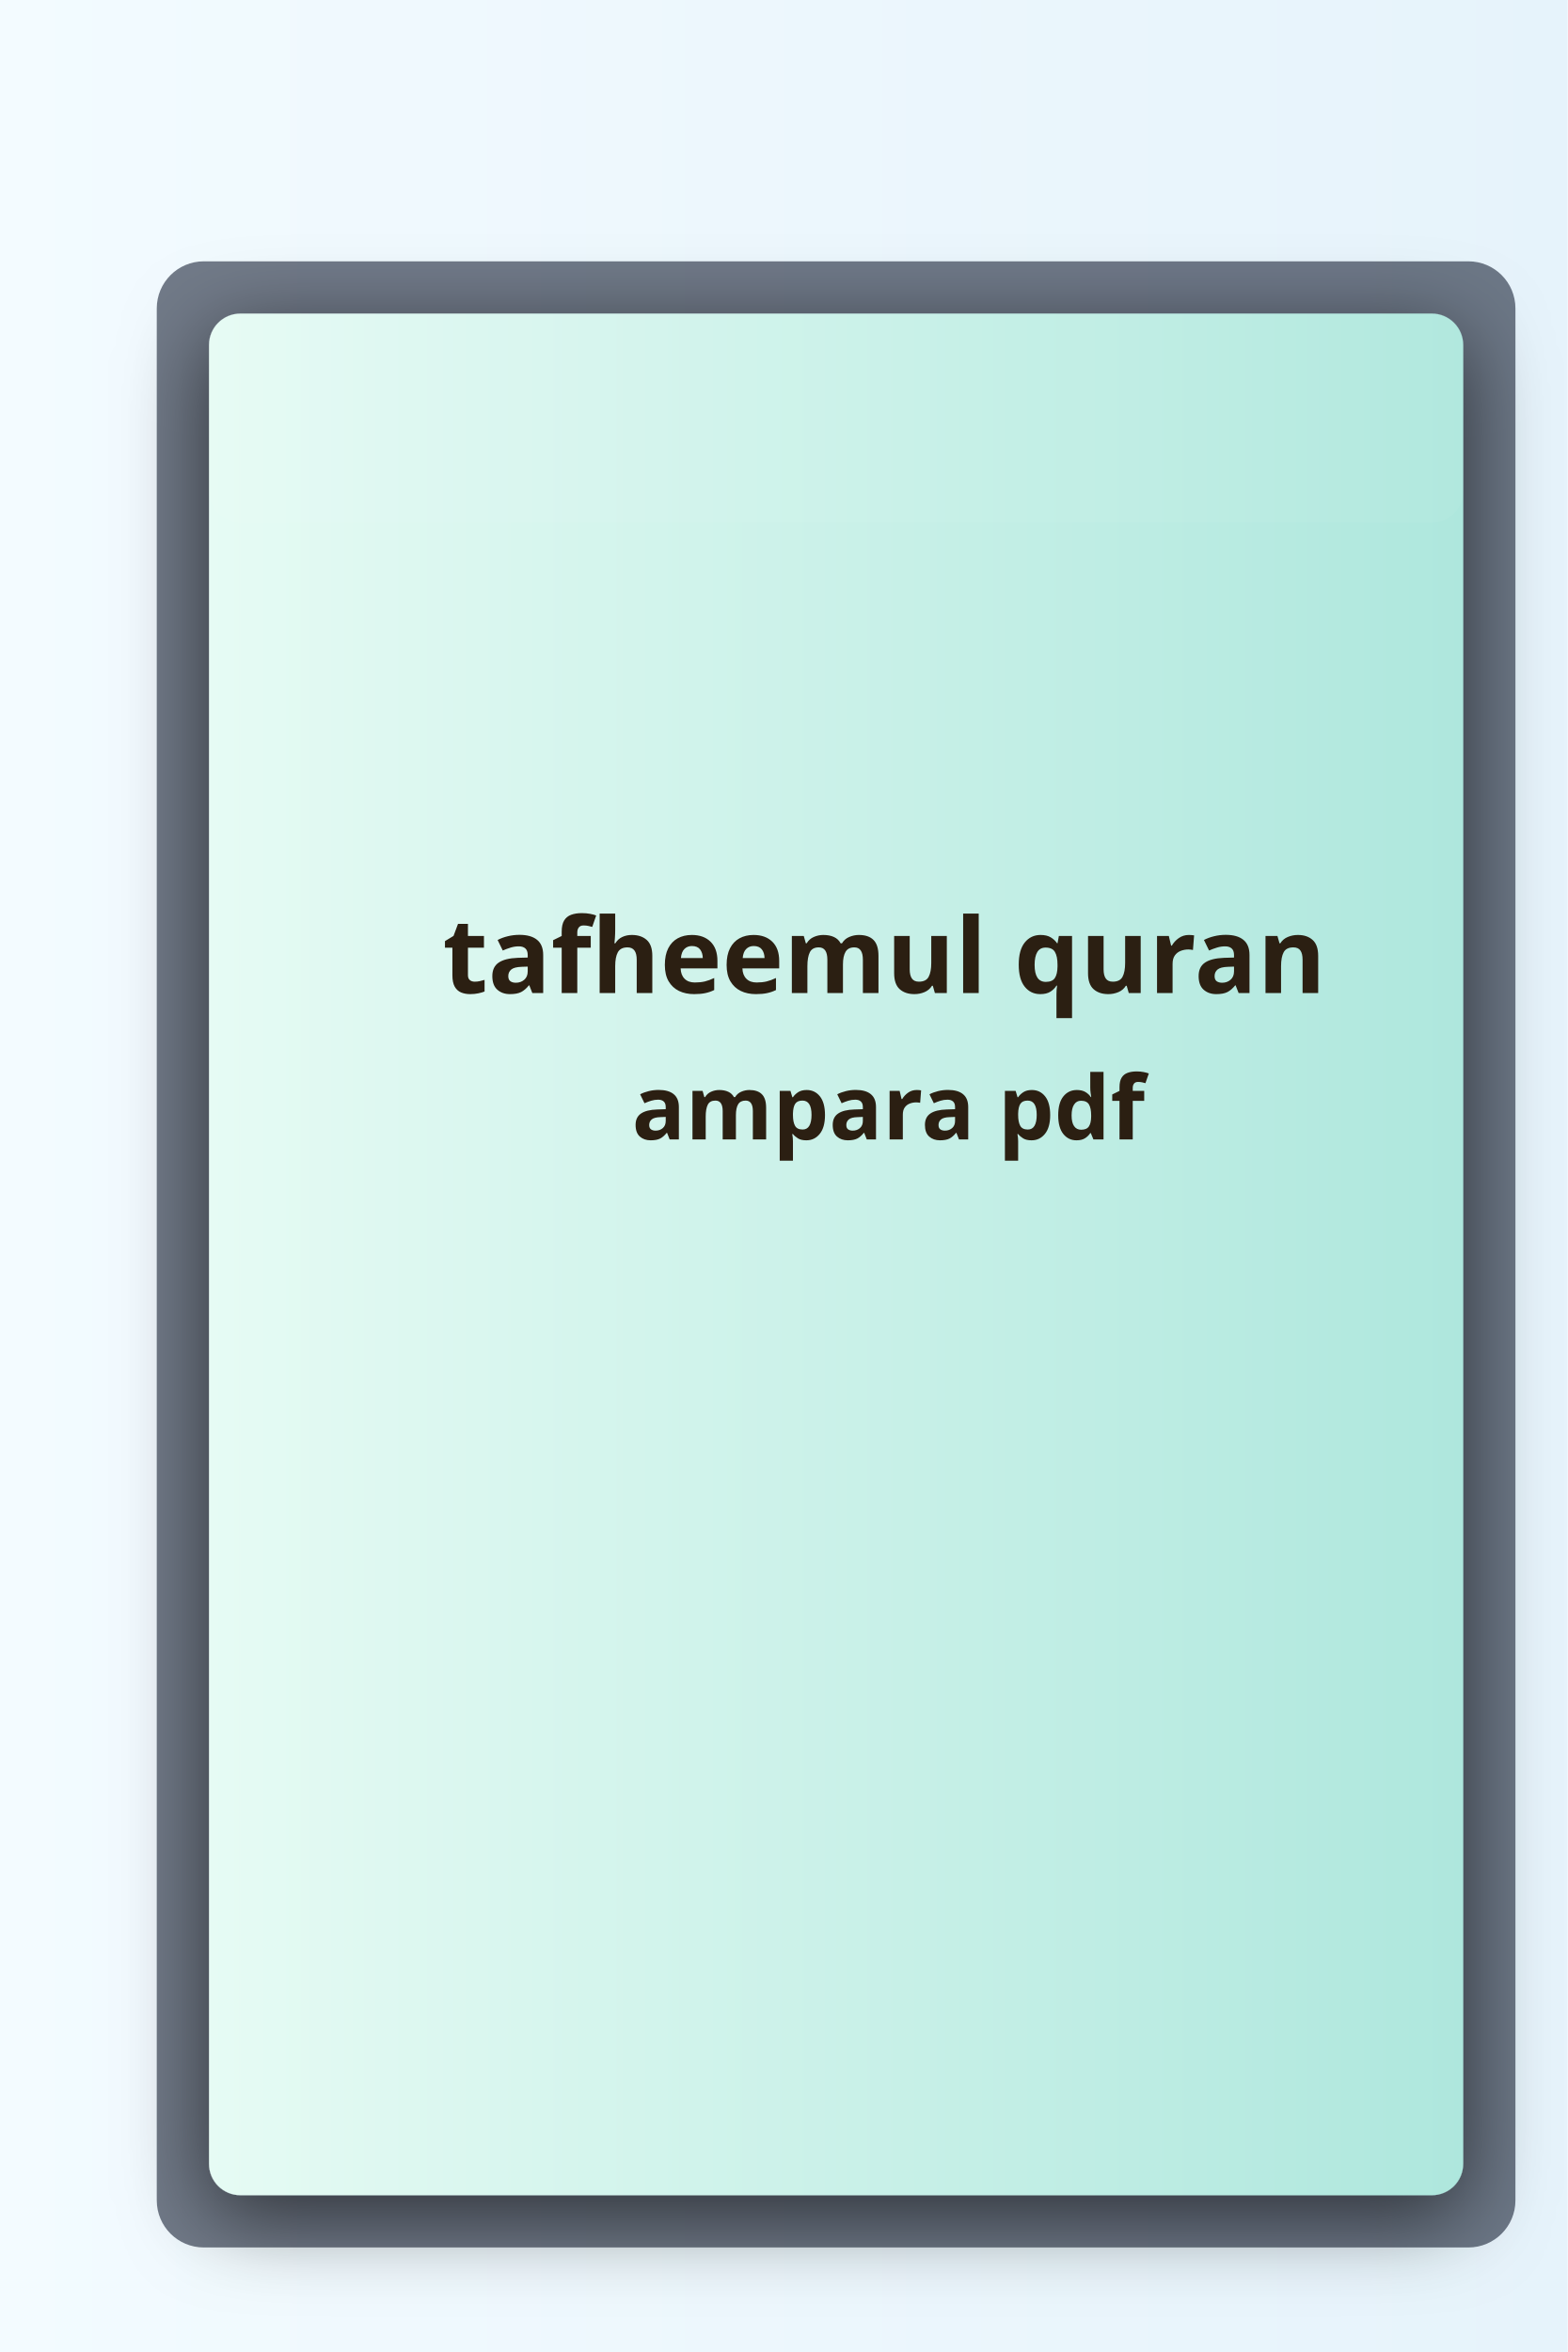
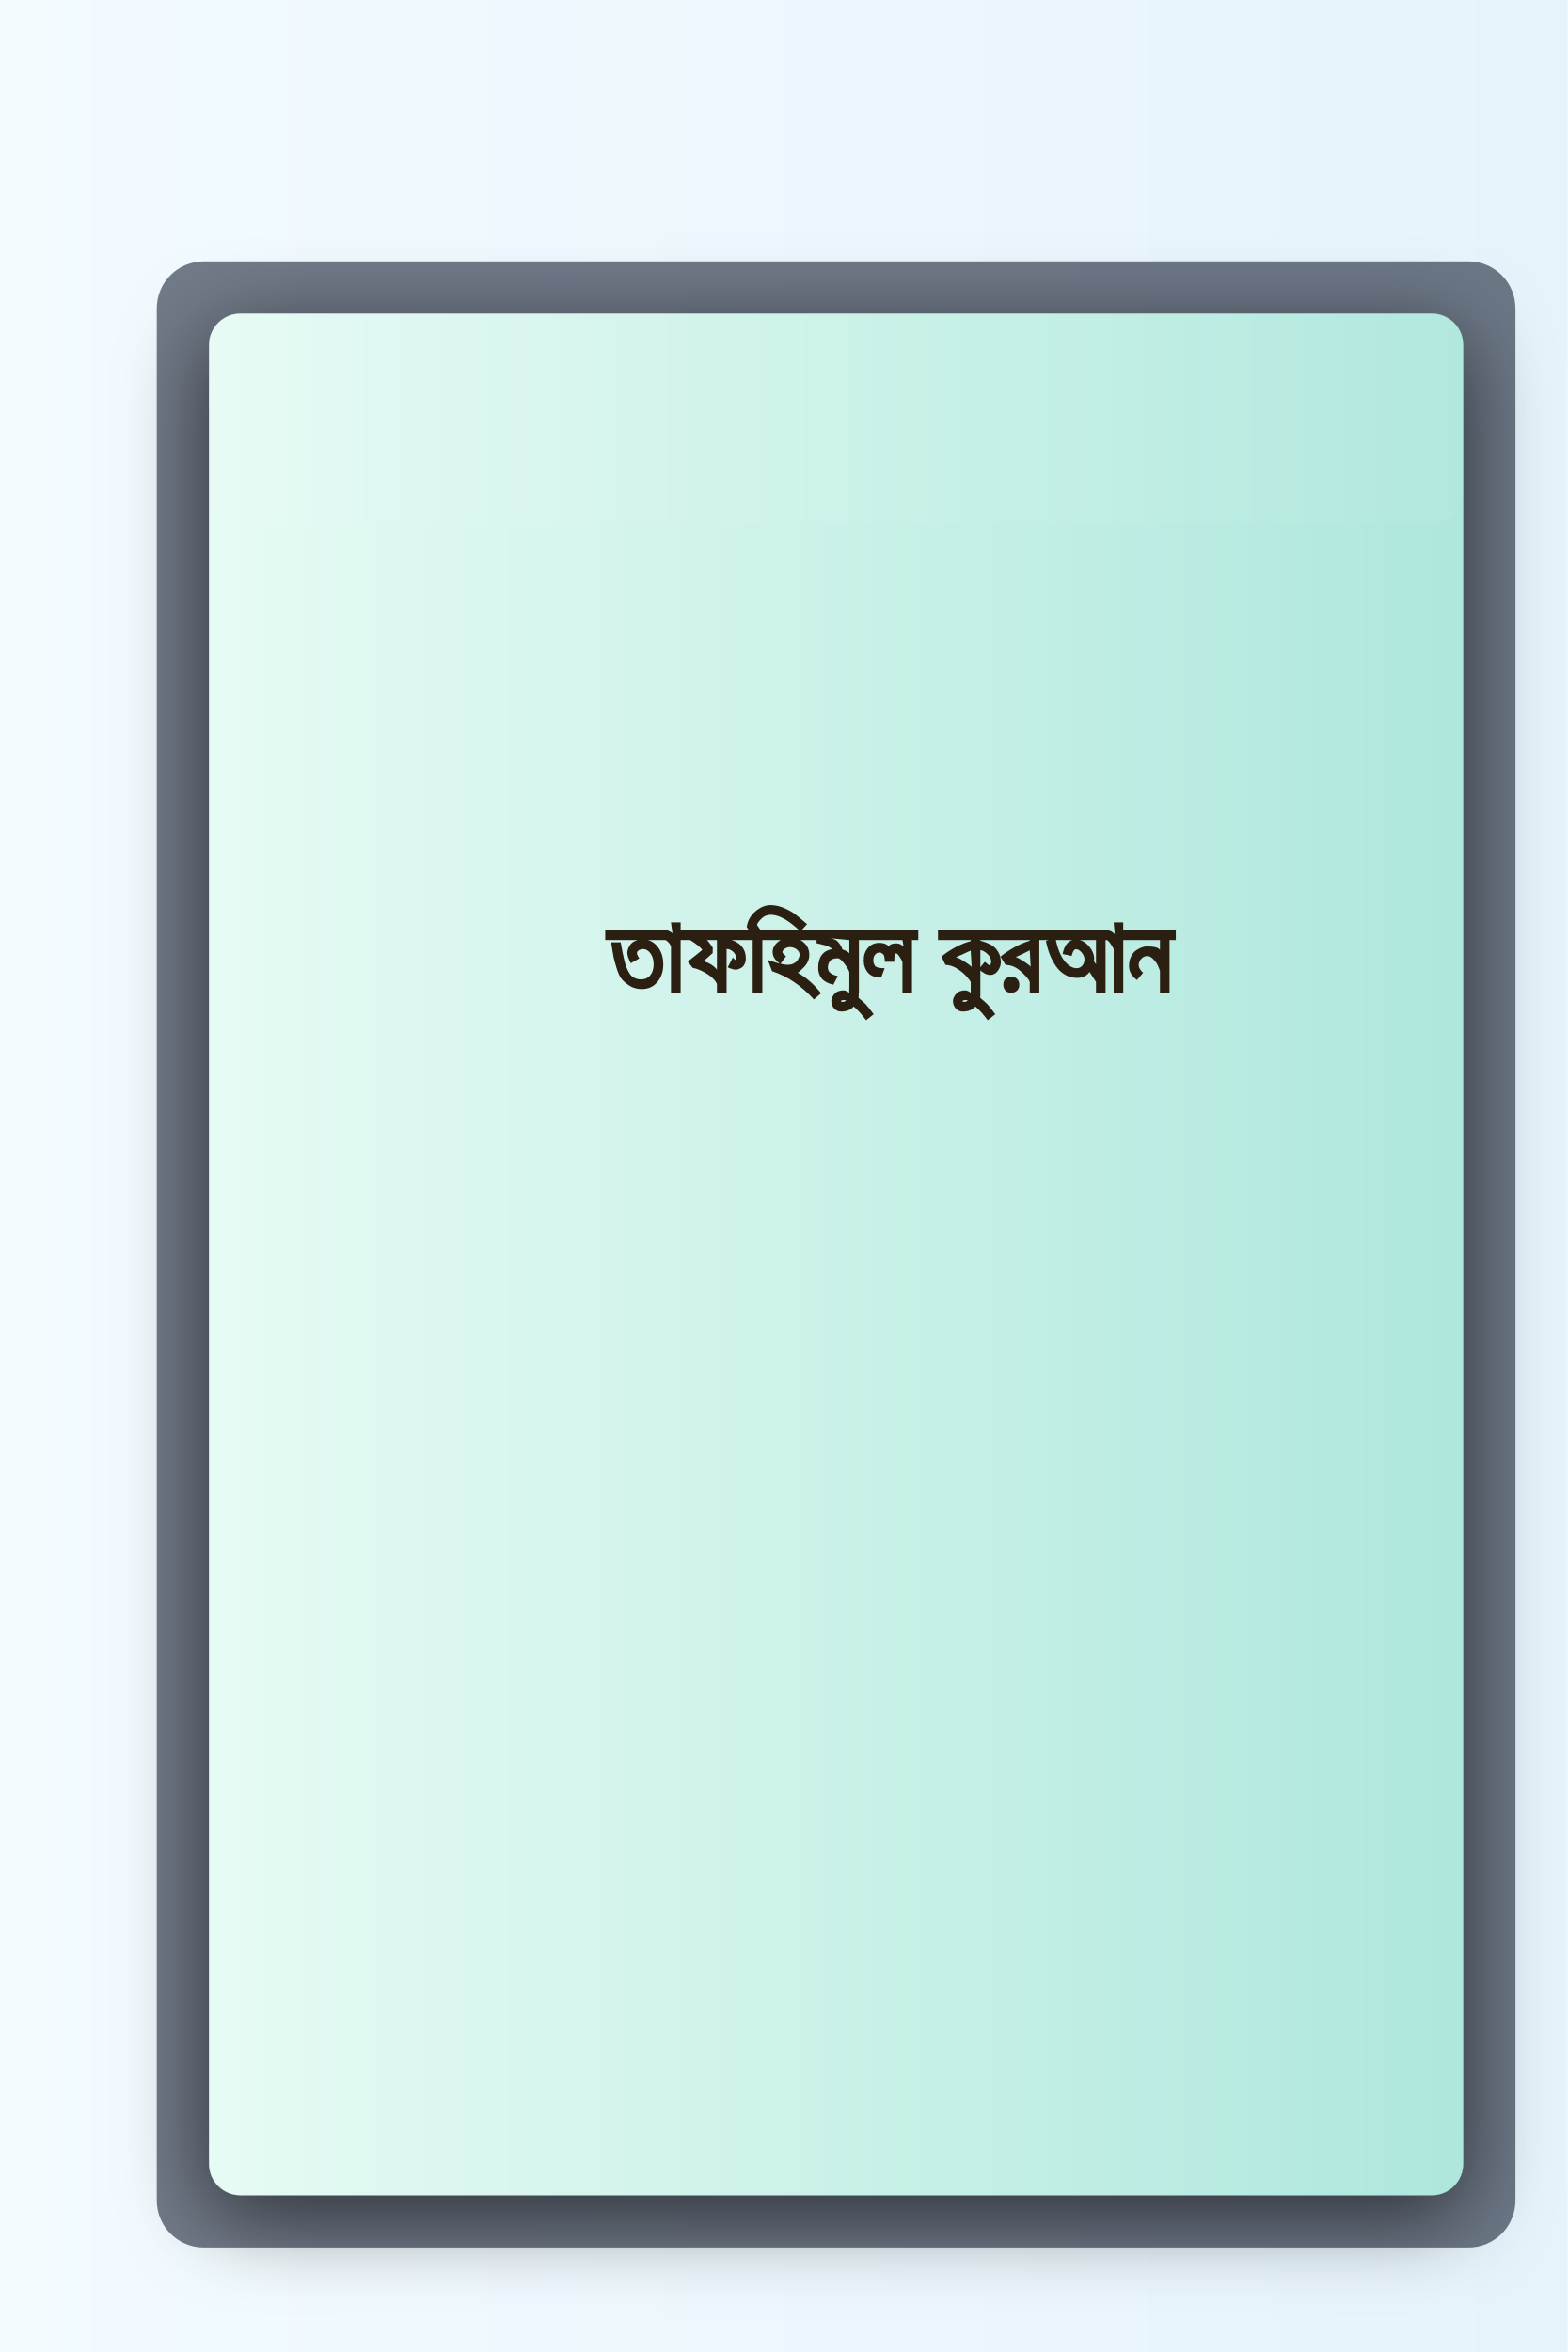
<svg xmlns="http://www.w3.org/2000/svg" width="600" height="900" viewBox="0 0 600 900">
  <defs>
    <linearGradient id="g" x1="0" x2="1">
      <stop offset="0%" stop-color="#f3fbff" />
      <stop offset="100%" stop-color="#e6f3fb" />
    </linearGradient>
    <linearGradient id="coverGrad" x1="0" x2="1">
      <stop offset="0%" stop-color="#e6fbf4" />
      <stop offset="100%" stop-color="#aee7dd" />
    </linearGradient>
    <filter id="ds" x="-20%" y="-20%" width="140%" height="140%">
      <feDropShadow dx="0" dy="8" stdDeviation="16" flood-color="#000" flood-opacity="0.6" />
    </filter>
  </defs>
  <rect width="100%" height="100%" fill="url(#g)" />
  <g transform="translate(40,80)">
    <rect x="20" y="20" width="520" height="760" rx="18" fill="#071026" opacity="0.55" />
    <rect x="40" y="40" width="480" height="720" rx="12" fill="url(#coverGrad)" filter="url(#ds)" />
    <rect x="40" y="40" width="480" height="80" rx="12" fill="rgba(255,255,255,0.04)" />
    <text x="300" y="300" text-anchor="middle" fill="#2b1f12" font-family="Noto Sans, Arial, sans-serif" style="font-weight:700;">
-       <tspan x="300" dy="0" font-size="40" font-weight="700">tafheemul quran</tspan>
-       <tspan x="300" dy="56" font-size="34" font-weight="700">ampara pdf</tspan>
+       <tspan x="300" dy="0" font-size="40" font-weight="700">তাফহিমুল কুরআন</tspan>
    </text>
  </g>
</svg>
